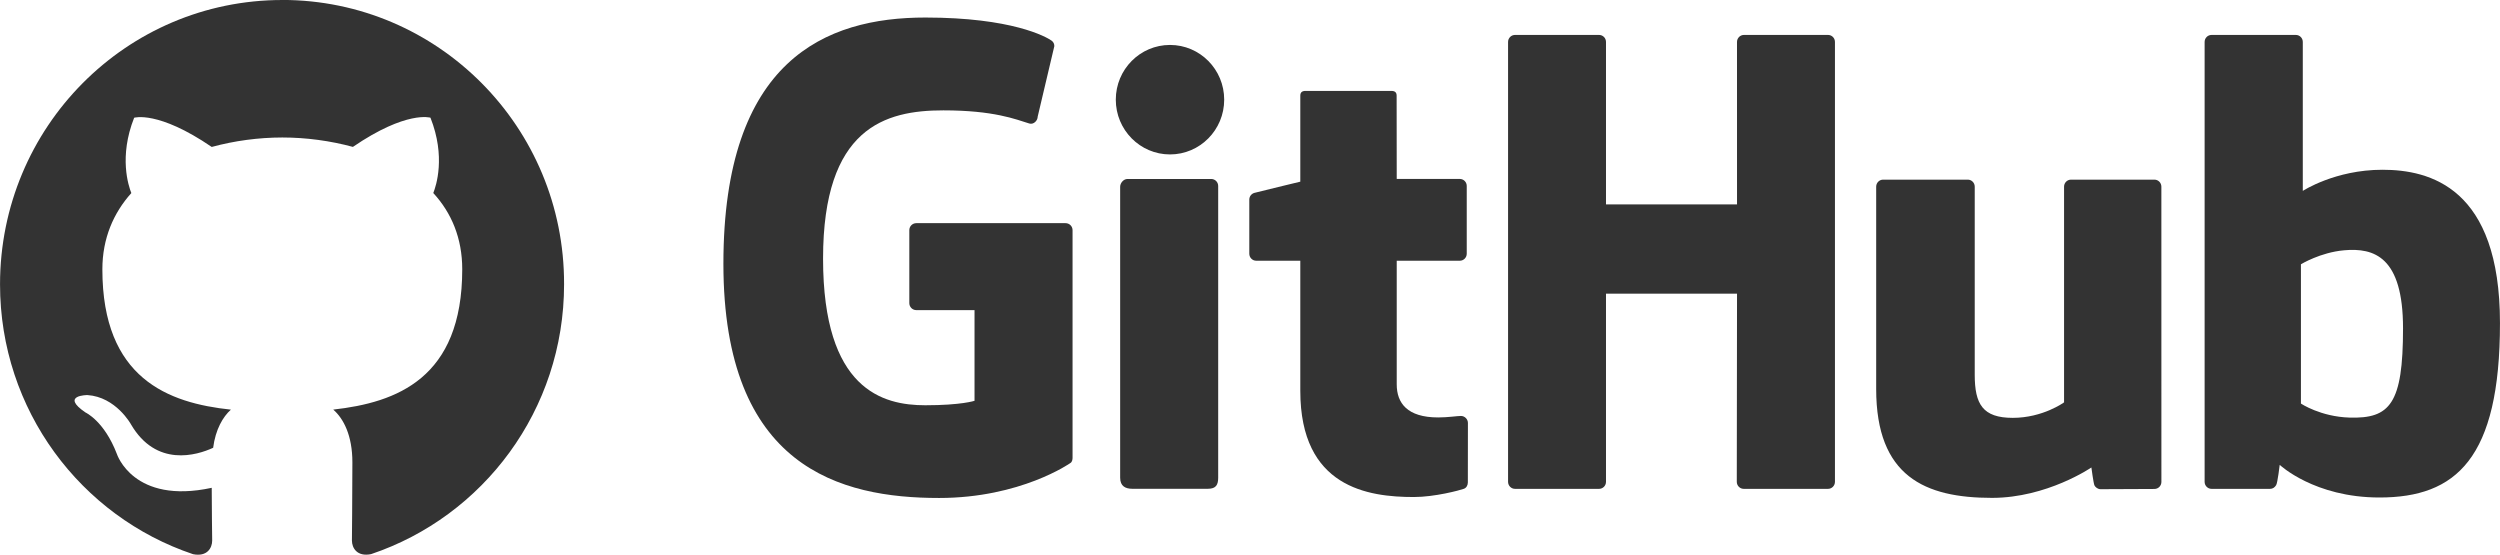
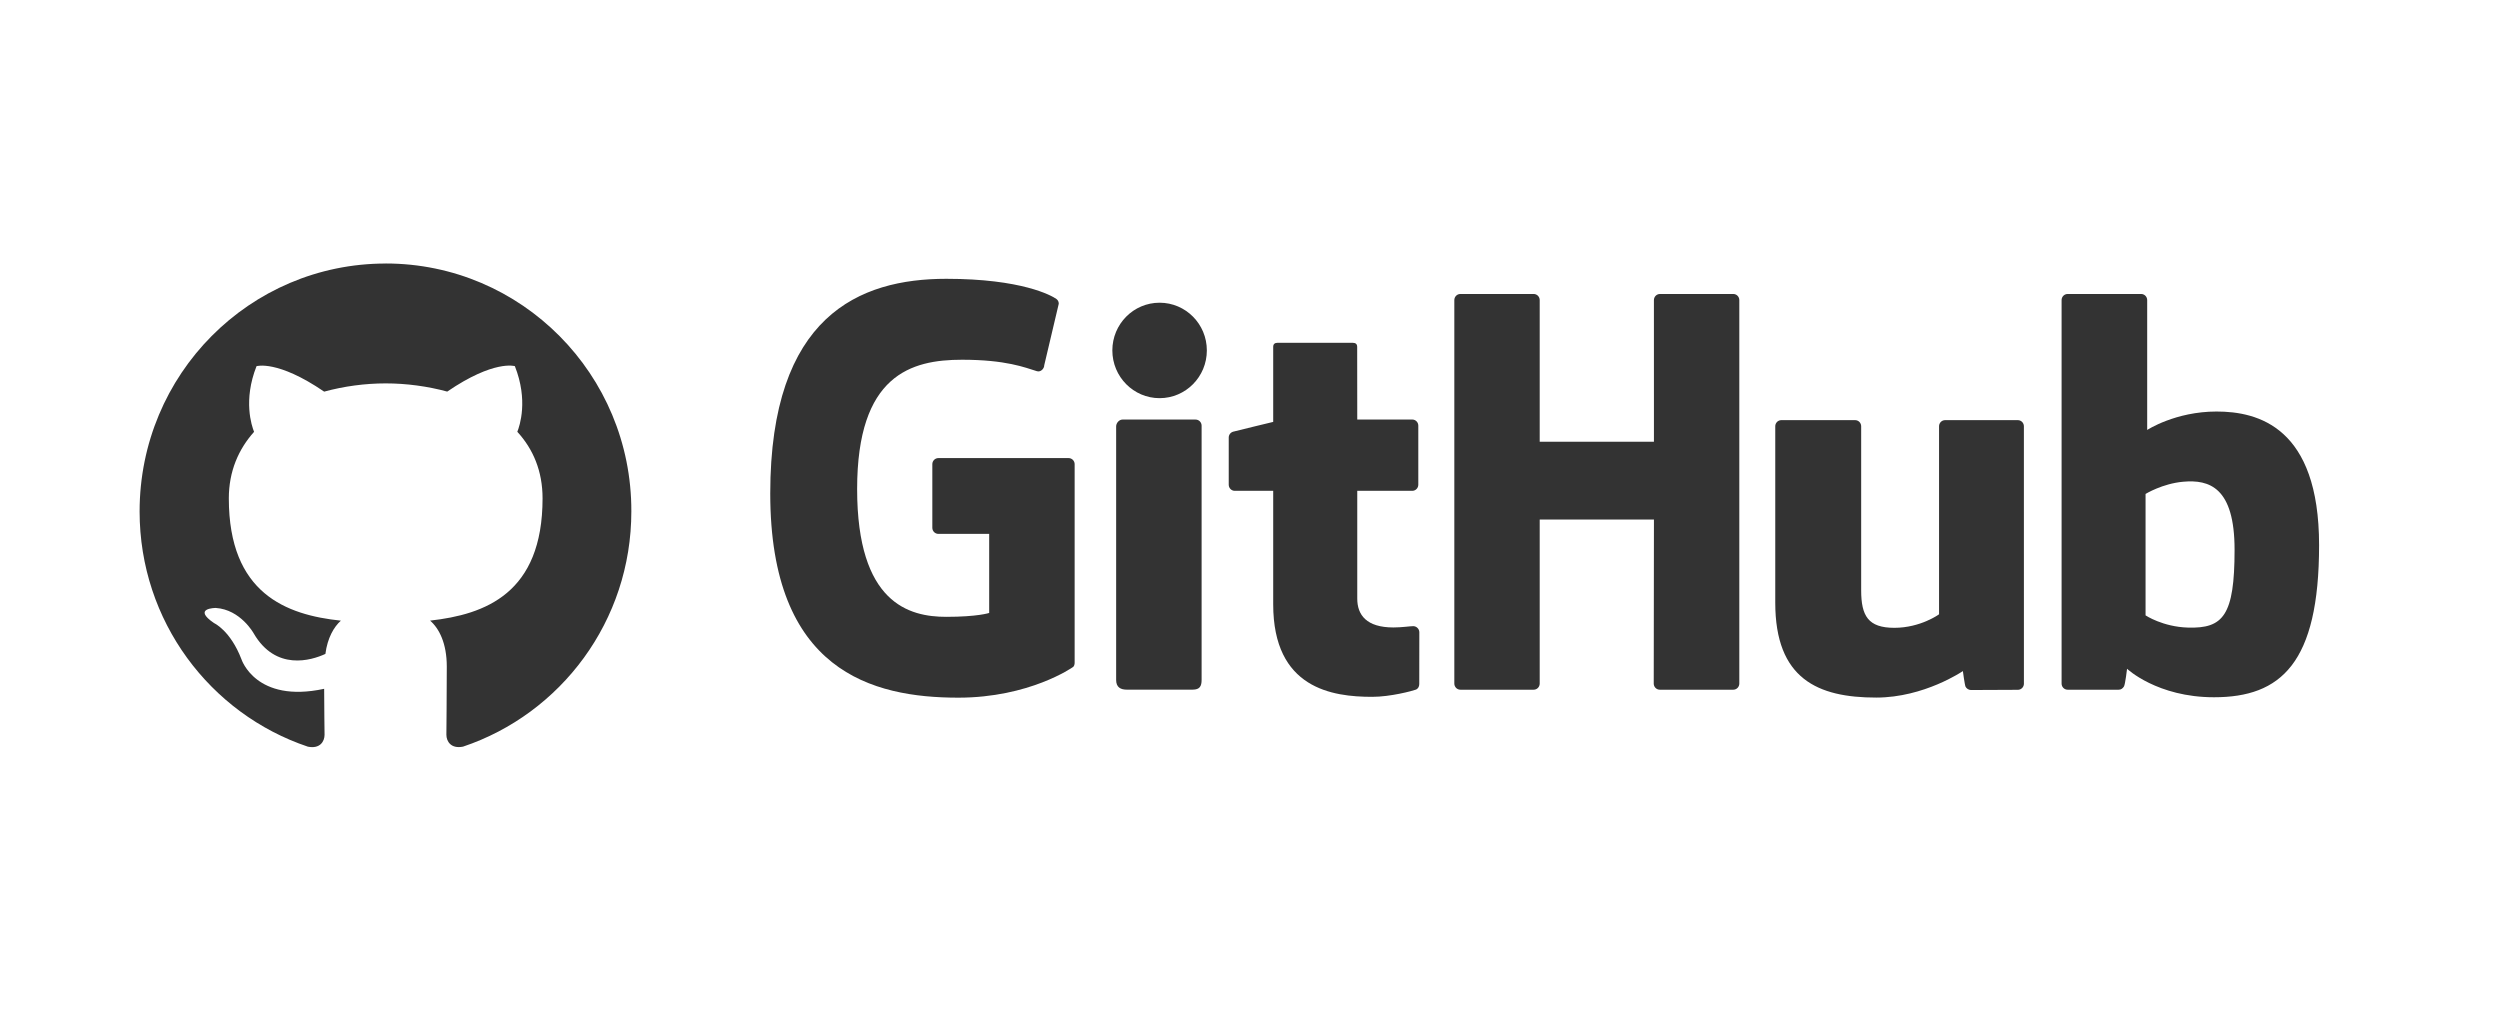
- <svg xmlns="http://www.w3.org/2000/svg" width="204.871" height="45.459" viewBox="0 0 54.205 12.028" version="1.1" id="svg1">
+ <svg xmlns="http://www.w3.org/2000/svg" width="235" height="95" viewBox="0 0 62.177 25.135" version="1.1" id="svg1">
  <defs id="defs1" />
-   <g id="layer3" style="display:inline" transform="translate(-3.472231,-6.55389)">
+   <g id="layer3" style="display:inline">
+     <rect style="display:inline;fill:none;fill-opacity:1;stroke-width:0.397" id="rect6-26" width="62.177" height="25.135" x="6.357829e-07" y="3.1789145e-07" />
    <g id="g10-9" transform="matrix(0.08021097,0,0,0.08021097,-9.156575,-3.226899)" style="display:inline">
      <path id="path10-3" d="m 445.482,182.264 h -40.356 c -1.041,0 -1.885,0.845 -1.885,1.888 v 19.729 c 0,1.041 0.844,1.889 1.885,1.889 h 15.743 v 24.513 c 0,0 -3.535,1.205 -13.308,1.205 -11.529,0 -27.636,-4.213 -27.636,-39.632 0,-35.424 16.772,-40.085 32.517,-40.085 13.631,0 19.501,2.399 23.239,3.555 1.175,0.36 2.26,-0.808 2.26,-1.851 l 4.501,-19.064 c 0,-0.487 -0.165,-1.075 -0.72,-1.473 -1.517,-1.081 -10.775,-6.261 -34.161,-6.261 -26.94,0 -54.576,11.461 -54.576,66.563 0,55.101 31.64,63.312 58.303,63.312 22.076,0 35.468,-9.433 35.468,-9.433 0.552,-0.305 0.612,-1.076 0.612,-1.431 v -61.536 c 0,-1.043 -0.844,-1.888 -1.885,-1.888" style="fill:#333333;fill-opacity:1;fill-rule:nonzero;stroke:none;stroke-width:0.133" />
      <path id="path13" d="m 486.736,227.101 c 0,-3.048 0,-54.887 0,-54.887 0,-1.043 -0.841,-1.895 -1.88,-1.895 h -22.652 c -1.039,0 -1.968,1.072 -1.968,2.113 0,0 0,66.047 0,78.636 0,2.311 1.44,2.999 3.303,2.999 0,0 9.669,0 20.408,0 2.24,0 2.789,-1.1 2.789,-3.036 0,-4.215 0,-20.727 0,-23.931" style="fill:#333333;fill-opacity:1;fill-rule:nonzero;stroke:none;stroke-width:0.133" />
      <path id="path12" d="m 488.36,148.881 c 0,-8.181 -6.559,-14.793 -14.652,-14.793 -8.085,0 -14.651,6.612 -14.651,14.793 0,8.175 6.565,14.804 14.651,14.804 8.093,0 14.652,-6.629 14.652,-14.804" style="fill:#333333;fill-opacity:1;fill-rule:nonzero;stroke:none;stroke-width:0.133" />
      <path id="path16" d="m 552.043,170.309 h -17.045 c 0,0 -0.025,-22.513 -0.025,-22.517 0,-0.853 -0.44,-1.279 -1.425,-1.279 h -23.227 c -0.904,0 -1.388,0.397 -1.388,1.265 v 23.269 c 0,0 -11.64,2.809 -12.428,3.037 -0.783,0.227 -1.36,0.949 -1.36,1.812 v 14.623 c 0,1.052 0.84,1.9 1.879,1.9 h 11.909 c 0,0 0,15.295 0,35.179 0,26.129 18.328,28.696 30.695,28.696 5.652,0 12.412,-1.815 13.528,-2.227 0.675,-0.248 1.067,-0.948 1.067,-1.705 l 0.02,-16.087 c 0,-1.048 -0.887,-1.897 -1.884,-1.897 -0.995,0 -3.535,0.404 -6.151,0.404 -8.373,0 -11.209,-3.892 -11.209,-8.932 0,-5.035 -10e-4,-33.431 -10e-4,-33.431 h 17.047 c 1.039,0 1.88,-0.848 1.88,-1.9 v -18.316 c 0,-1.049 -0.841,-1.895 -1.88,-1.895" style="fill:#333333;fill-opacity:1;fill-rule:nonzero;stroke:none;stroke-width:0.133" />
      <path id="path11" d="m 653.46,133.278 c 0,-1.049 -0.832,-1.897 -1.875,-1.897 h -22.723 c -1.037,0 -1.881,0.848 -1.881,1.897 0,0.005 0.007,43.913 0.007,43.913 h -35.42 v -43.913 c 0,-1.049 -0.835,-1.897 -1.875,-1.897 h -22.721 c -1.033,0 -1.877,0.848 -1.877,1.897 v 118.904 c 0,1.049 0.844,1.903 1.877,1.903 h 22.721 c 1.04,0 1.875,-0.853 1.875,-1.903 v -50.859 h 35.42 c 0,0 -0.063,50.855 -0.063,50.859 0,1.049 0.843,1.903 1.883,1.903 h 22.776 c 1.041,0 1.873,-0.853 1.876,-1.903 V 133.278" style="fill:#333333;fill-opacity:1;fill-rule:nonzero;stroke:none;stroke-width:0.133" />
      <path id="path14" d="m 739.816,170.498 h -22.548 c -1.033,0 -1.876,0.853 -1.876,1.901 v 58.303 c 0,0 -5.729,4.191 -13.86,4.191 -8.129,0 -10.287,-3.689 -10.287,-11.651 0,-7.971 0,-50.843 0,-50.843 0,-1.048 -0.84,-1.901 -1.876,-1.901 h -22.885 c -1.032,0 -1.879,0.853 -1.879,1.901 0,0 0,31.048 0,54.693 0,23.647 13.179,29.431 31.308,29.431 14.875,0 26.867,-8.216 26.867,-8.216 0,0 0.571,4.331 0.829,4.844 0.257,0.512 0.931,1.029 1.659,1.029 l 14.559,-0.065 c 1.032,0 1.879,-0.853 1.879,-1.897 l -0.008,-79.819 c 0,-1.048 -0.841,-1.901 -1.881,-1.901" style="fill:#333333;fill-opacity:1;fill-rule:nonzero;stroke:none;stroke-width:0.133" />
      <path id="path15" d="m 792.552,234.821 c -7.821,-0.237 -13.127,-3.787 -13.127,-3.787 v -37.655 c 0,0 5.233,-3.208 11.655,-3.781 8.12,-0.727 15.944,1.725 15.944,21.096 0,20.425 -3.531,24.457 -14.472,24.127 z m 8.893,-66.993 c -12.807,0 -21.517,5.715 -21.517,5.715 v -40.264 c 0,-1.049 -0.84,-1.897 -1.875,-1.897 h -22.788 c -1.036,0 -1.877,0.848 -1.877,1.897 v 118.904 c 0,1.049 0.841,1.903 1.88,1.903 0.003,0 15.805,0 15.811,0 0.712,0 1.251,-0.367 1.649,-1.009 0.393,-0.64 0.96,-5.483 0.96,-5.483 0,0 9.317,8.829 26.956,8.829 20.709,0 32.585,-10.503 32.585,-47.153 0,-36.652 -18.968,-41.441 -31.784,-41.441" style="fill:#333333;fill-opacity:1;fill-rule:nonzero;stroke:none;stroke-width:0.133" />
    </g>
    <path fill-rule="evenodd" clip-rule="evenodd" d="m 9.593,6.554 c -3.385,0 -6.121,2.756 -6.121,6.166 0,2.726 1.753,5.033 4.185,5.85 0.304,0.061 0.415,-0.133 0.415,-0.296 0,-0.143 -0.01,-0.633 -0.01,-1.143 -1.703,0.368 -2.057,-0.735 -2.057,-0.735 -0.274,-0.715 -0.679,-0.898 -0.679,-0.898 -0.557,-0.378 0.041,-0.378 0.041,-0.378 0.618,0.041 0.943,0.633 0.943,0.633 0.547,0.939 1.429,0.674 1.783,0.51 0.051,-0.398 0.213,-0.674 0.385,-0.827 -1.358,-0.143 -2.787,-0.674 -2.787,-3.042 0,-0.674 0.243,-1.225 0.628,-1.654 -0.061,-0.153 -0.274,-0.786 0.061,-1.633 0,0 0.517,-0.163 1.682,0.633 A 5.885,5.885 0 0 1 9.593,9.535 c 0.517,0 1.044,0.072 1.53,0.204 1.165,-0.796 1.682,-0.633 1.682,-0.633 0.335,0.847 0.122,1.48 0.061,1.633 0.395,0.429 0.628,0.98 0.628,1.654 0,2.369 -1.429,2.889 -2.797,3.042 0.223,0.194 0.415,0.561 0.415,1.143 0,0.827 -0.01,1.491 -0.01,1.695 0,0.163 0.112,0.357 0.415,0.296 2.432,-0.817 4.185,-3.124 4.185,-5.85 0.01,-3.41 -2.736,-6.166 -6.111,-6.166 z" fill="#24292f" id="path1-1-6" style="fill:#333333;fill-opacity:1;stroke-width:0.125" />
  </g>
</svg>
